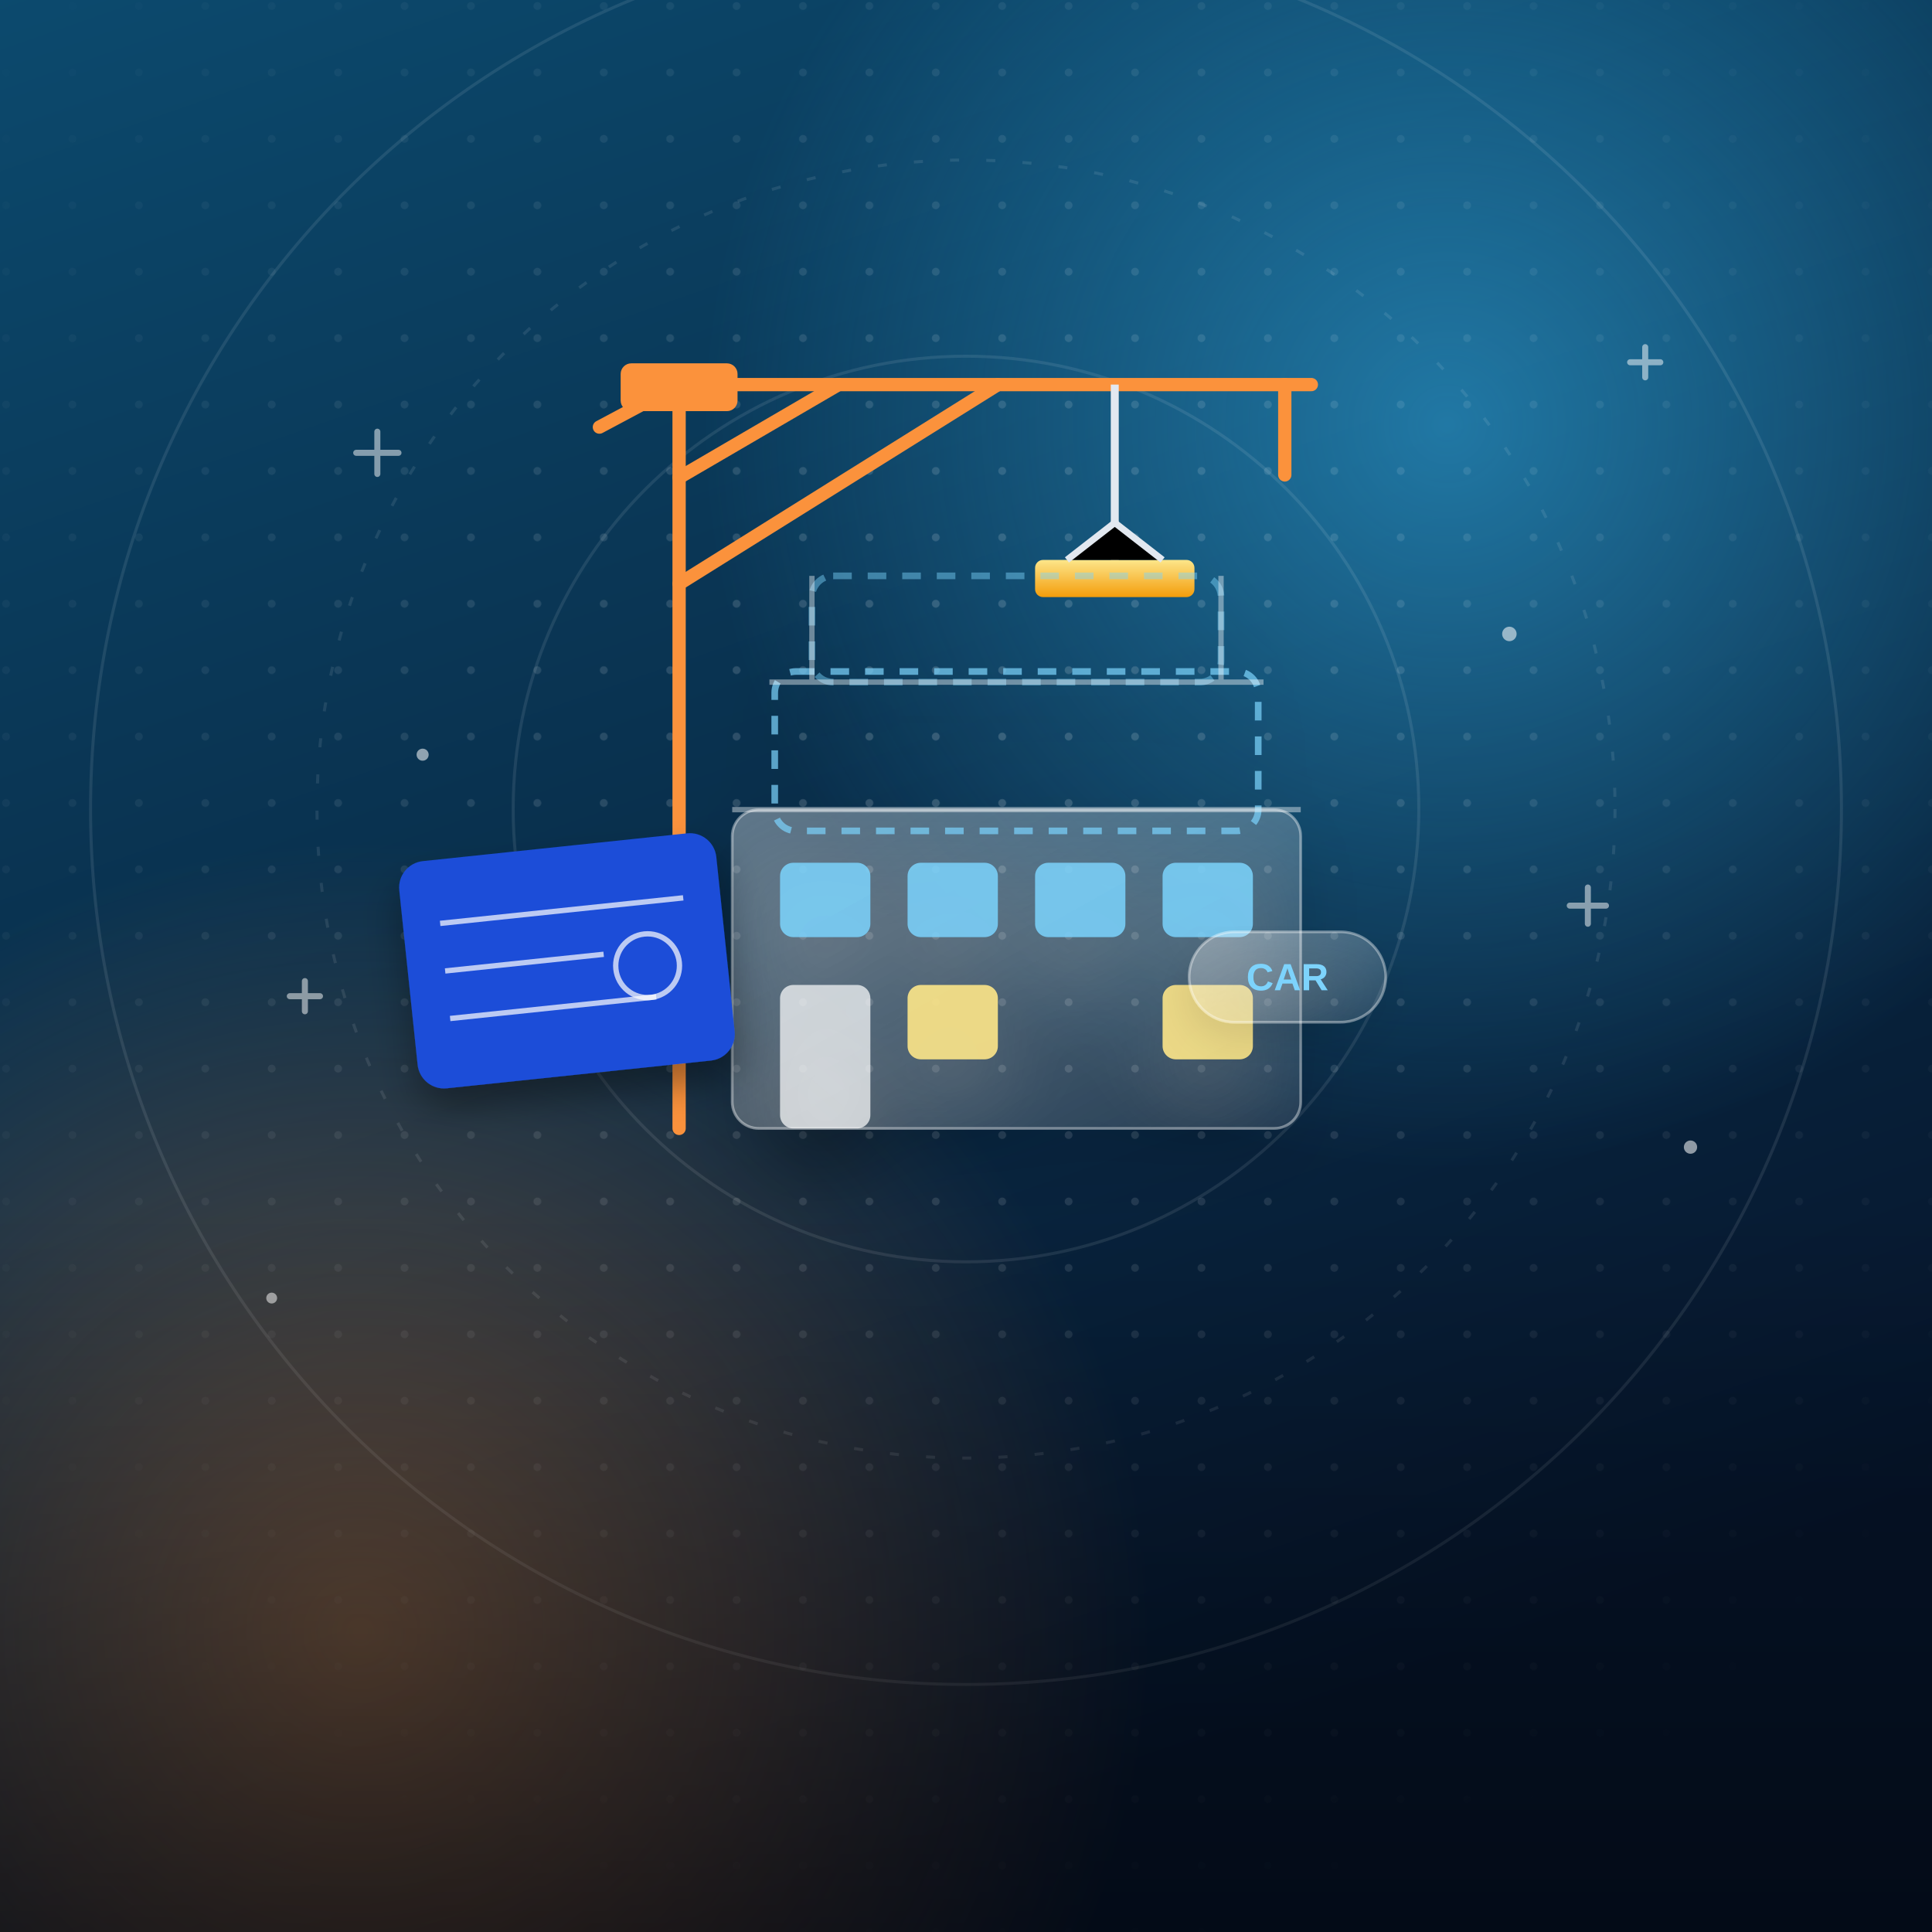
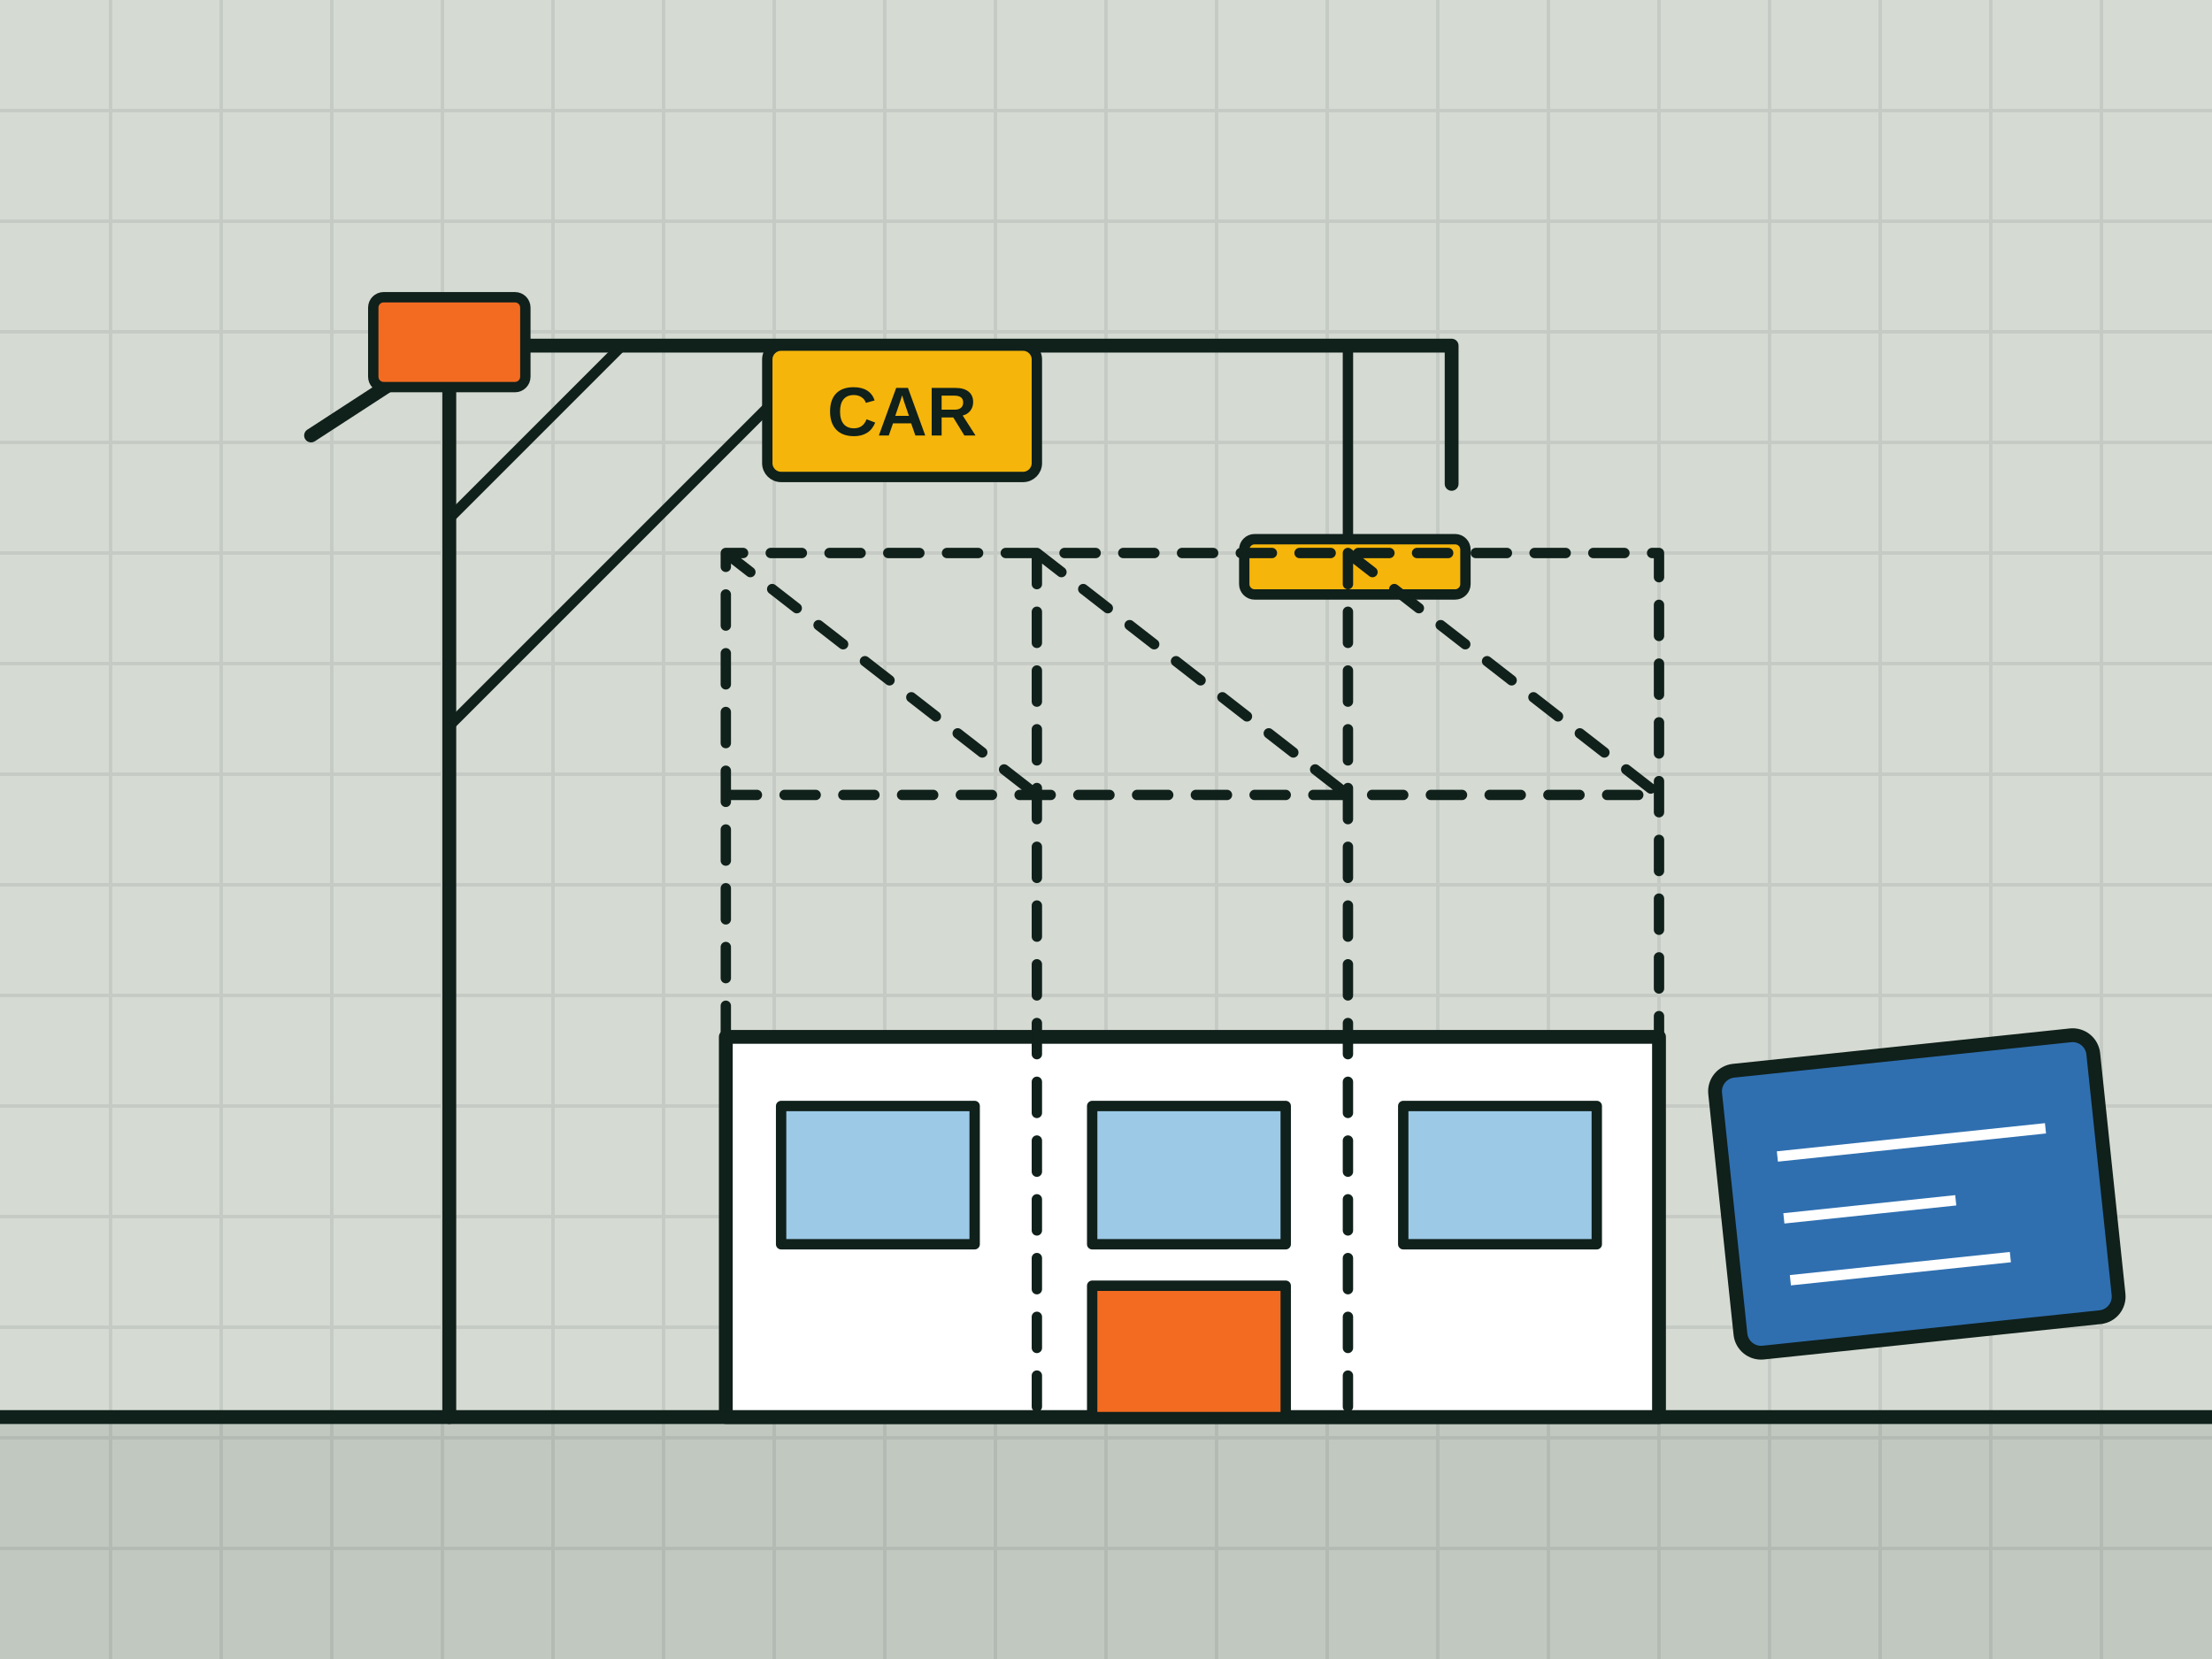
- <svg xmlns="http://www.w3.org/2000/svg" width="640" height="640" viewBox="0 0 640 640">
-   <defs>
-     <linearGradient id="bg" x1="0" y1="0" x2="0.35" y2="1">
-       <stop offset="0" stop-color="#0C4A6E" />
-       <stop offset="1" stop-color="#06142A" />
-     </linearGradient>
-     <radialGradient id="glowA">
-       <stop offset="0" stop-color="#38BDF8" stop-opacity=".5" />
-       <stop offset="1" stop-color="#38BDF8" stop-opacity="0" />
-     </radialGradient>
-     <radialGradient id="glowB">
-       <stop offset="0" stop-color="#FB923C" stop-opacity=".38" />
-       <stop offset="1" stop-color="#FB923C" stop-opacity="0" />
-     </radialGradient>
-     <pattern id="dots" width="22" height="22" patternUnits="userSpaceOnUse">
-       <circle cx="2" cy="2" r="1.3" fill="#fff" fill-opacity=".18" />
-     </pattern>
-     <radialGradient id="fade" cx=".5" cy=".4" r=".62">
-       <stop offset="0" stop-color="#fff" />
-       <stop offset="1" stop-color="#000" />
-     </radialGradient>
-     <mask id="dotmask">
-       <rect width="640" height="640" fill="url(#fade)" />
-     </mask>
-     <linearGradient id="glass" x1="0" y1="0" x2="1" y2="1">
-       <stop offset="0" stop-color="#fff" stop-opacity=".34" />
-       <stop offset="1" stop-color="#fff" stop-opacity=".09" />
-     </linearGradient>
-     <linearGradient id="paper" x1="0" y1="0" x2="0" y2="1">
-       <stop offset="0" stop-color="#FFFFFF" />
-       <stop offset="1" stop-color="#DDE6EF" />
-     </linearGradient>
-     <linearGradient id="acc" x1="0" y1="0" x2="1" y2="1">
-       <stop offset="0" stop-color="#38BDF8" />
-       <stop offset="1" stop-color="#0EA5E9" />
-     </linearGradient>
-     <linearGradient id="warm" x1="0" y1="0" x2="0" y2="1">
-       <stop offset="0" stop-color="#FDE68A" />
-       <stop offset="1" stop-color="#F59E0B" />
-     </linearGradient>
-     <linearGradient id="ground" x1="0" y1="0" x2="0" y2="1">
-       <stop offset="0" stop-color="#000" stop-opacity="0" />
-       <stop offset="1" stop-color="#000" stop-opacity=".45" />
-     </linearGradient>
-     <filter id="sh" x="-30%" y="-30%" width="160%" height="175%">
-       <feDropShadow dx="0" dy="16" stdDeviation="14" flood-color="#000" flood-opacity=".42" />
-     </filter>
-     <filter id="sh2" x="-30%" y="-30%" width="160%" height="175%">
-       <feDropShadow dx="0" dy="8" stdDeviation="7" flood-color="#000" flood-opacity=".35" />
-     </filter>
-     <filter id="soft" x="-50%" y="-50%" width="200%" height="200%">
-       <feGaussianBlur stdDeviation="9" />
-     </filter>
-   </defs>
-   <rect width="640" height="640" fill="url(#bg)" />
-   <circle cx="480" cy="140" r="250" fill="url(#glowA)" />
-   <circle cx="120" cy="540" r="260" fill="url(#glowB)" />
-   <rect width="640" height="640" fill="url(#dots)" mask="url(#dotmask)" />
-   <g fill="none" stroke="#fff" stroke-opacity=".09">
-     <circle cx="320" cy="268" r="150" />
-     <circle cx="320" cy="268" r="215" stroke-dasharray="3 9" />
-     <circle cx="320" cy="268" r="290" />
+ <svg xmlns="http://www.w3.org/2000/svg" width="640" height="480" viewBox="0 0 640 480">
+   <rect width="640" height="480" fill="#D5DAD3" />
+   <path d="M32 0V480M64 0V480M96 0V480M128 0V480M160 0V480M192 0V480M224 0V480M256 0V480M288 0V480M320 0V480M352 0V480M384 0V480M416 0V480M448 0V480M480 0V480M512 0V480M544 0V480M576 0V480M608 0V480M0 32H640M0 64H640M0 96H640M0 128H640M0 160H640M0 192H640M0 224H640M0 256H640M0 288H640M0 320H640M0 352H640M0 384H640M0 416H640M0 448H640" stroke="#10201B" stroke-opacity=".08" stroke-width="1" fill="none" />
+   <rect y="410" width="640" height="70" fill="#10201B" fill-opacity=".1" />
+   <path d="M0 410H640" stroke="#10201B" stroke-width="4" stroke-linejoin="round" stroke-linecap="round" fill="none" />
+   <g fill="none" stroke="#10201B" stroke-width="4" stroke-linejoin="round" stroke-linecap="round">
+     <path d="M130 410V100M130 100H420M130 100l-40 26M420 100v40" />
+     <path d="M130 150l50-50M130 210l110-110" stroke-width="3" />
  </g>
-   <g stroke="#fff" stroke-opacity=".5" stroke-width="2" stroke-linecap="round">
-     <path d="M118 150h14M125 143v14" />
-     <path d="M520 300h12M526 294v12" />
-     <path d="M540 120h10M545 115v10" />
-     <path d="M96 330h10M101 325v10" />
+   <rect x="108" y="86" width="44" height="26" rx="3" fill="#F26B21" stroke="#10201B" stroke-width="3" stroke-linejoin="round" stroke-linecap="round" />
+   <path d="M390 100v56" stroke="#10201B" stroke-width="3" stroke-linejoin="round" stroke-linecap="round" fill="none" />
+   <rect x="360" y="156" width="64" height="16" rx="3" fill="#F5B50A" stroke="#10201B" stroke-width="3" stroke-linejoin="round" stroke-linecap="round" />
+   <rect x="210" y="300" width="270" height="110" fill="#FFFFFF" stroke="#10201B" stroke-width="4" stroke-linejoin="round" stroke-linecap="round" />
+   <g fill="none" stroke="#10201B" stroke-width="3" stroke-linejoin="round" stroke-linecap="round">
+     <path d="M210 300V160H480V300M210 230H480M300 160V410M390 160V410M210 160l90 70M300 160l90 70M390 160l90 70" stroke-dasharray="9 8" />
  </g>
-   <g fill="#fff" fill-opacity=".55">
-     <circle cx="500" cy="210" r="2.4" />
-     <circle cx="140" cy="250" r="2" />
-     <circle cx="560" cy="380" r="2.2" />
-     <circle cx="90" cy="430" r="1.8" />
+   <g fill="#9BC9E6" stroke="#10201B" stroke-width="3" stroke-linejoin="round" stroke-linecap="round">
+     <rect x="226" y="320" width="56" height="40" />
+     <rect x="316" y="320" width="56" height="40" />
+     <rect x="406" y="320" width="56" height="40" />
  </g>
-   <g transform="translate(0 -30) translate(320 285) scale(.88) translate(-320 -285)">
-     <g stroke="#FB923C" stroke-width="5" fill="none" stroke-linecap="round">
-       <path d="M212 420V140" />
-       <path d="M200 140h250" />
-       <path d="M212 140l-30 16M440 140v34" />
-       <path d="M212 175l60-35M212 215l120-75" />
-     </g>
-     <rect x="190" y="132" width="44" height="18" rx="4" fill="#FB923C" />
-     <path d="M376 140v66" stroke="#E2E8F0" stroke-width="3" />
-     <rect x="346" y="206" width="60" height="14" rx="3" fill="url(#warm)" />
-     <g stroke="#E2E8F0" stroke-width="2.5">
-       <path d="M358 206l18-14 18 14" />
-     </g>
-     <g filter="url(#sh)">
-       <rect x="232" y="300" width="214" height="120" rx="10" fill="url(#glass)" stroke="#fff" stroke-opacity=".4" />
-       <rect x="248" y="248" width="182" height="60" rx="8" fill="none" stroke="#7DD3FC" stroke-opacity=".7" stroke-width="2.5" stroke-dasharray="7 6" />
-       <rect x="262" y="212" width="154" height="40" rx="8" fill="none" stroke="#7DD3FC" stroke-opacity=".45" stroke-width="2.5" stroke-dasharray="7 6" />
-       <g fill="#7DD3FC" fill-opacity=".85">
-         <rect x="250" y="320" width="34" height="28" rx="5" />
-         <rect x="298" y="320" width="34" height="28" rx="5" />
-         <rect x="346" y="320" width="34" height="28" rx="5" />
-         <rect x="394" y="320" width="34" height="28" rx="5" />
-       </g>
-       <g fill="#FDE68A" fill-opacity=".9">
-         <rect x="298" y="366" width="34" height="28" rx="5" />
-         <rect x="394" y="366" width="34" height="28" rx="5" />
-       </g>
-       <rect x="250" y="366" width="34" height="54" rx="5" fill="#fff" fill-opacity=".7" />
-       <g stroke="#fff" stroke-opacity=".4" stroke-width="2">
-         <path d="M232 300h214M246 252h186M262 212v40M416 212v40" />
-       </g>
-     </g>
-     <g filter="url(#sh2)" transform="rotate(-6 150 360)">
-       <rect x="110" y="316" width="120" height="86" rx="10" fill="#1D4ED8" />
-       <g stroke="#fff" stroke-opacity=".7" stroke-width="2" fill="none">
-         <path d="M124 340h92M124 358h60M124 376h78" />
-         <circle cx="200" cy="364" r="12" />
-       </g>
-     </g>
-     <g filter="url(#sh2)">
-       <rect x="404" y="346" width="74" height="34" rx="17" fill="url(#glass)" stroke="#fff" stroke-opacity=".38" />
-       <text x="441" y="368" text-anchor="middle" font-family="Arial, Helvetica, sans-serif" font-weight="700" font-size="14.28" fill="#7DD3FC">CAR</text>
+   <rect x="316" y="372" width="56" height="38" fill="#F26B21" stroke="#10201B" stroke-width="3" stroke-linejoin="round" stroke-linecap="round" />
+   <g transform="rotate(-6 540 350)">
+     <rect x="500" y="306" width="110" height="82" rx="6" fill="#2F6FB0" stroke="#10201B" stroke-width="4" stroke-linejoin="round" stroke-linecap="round" />
+     <g stroke="#FFFFFF" stroke-width="3" fill="none">
+       <path d="M516 332h78M516 350h50M516 368h64" />
    </g>
  </g>
-   <rect y="400" width="640" height="240" fill="url(#ground)" />
+   <rect x="222" y="100" width="78" height="38" rx="4" fill="#F5B50A" stroke="#10201B" stroke-width="3" stroke-linejoin="round" stroke-linecap="round" />
+   <text x="261" y="126" text-anchor="middle" font-family="Arial, Helvetica, sans-serif" font-weight="700" font-size="20" fill="#10201B">CAR</text>
</svg>
